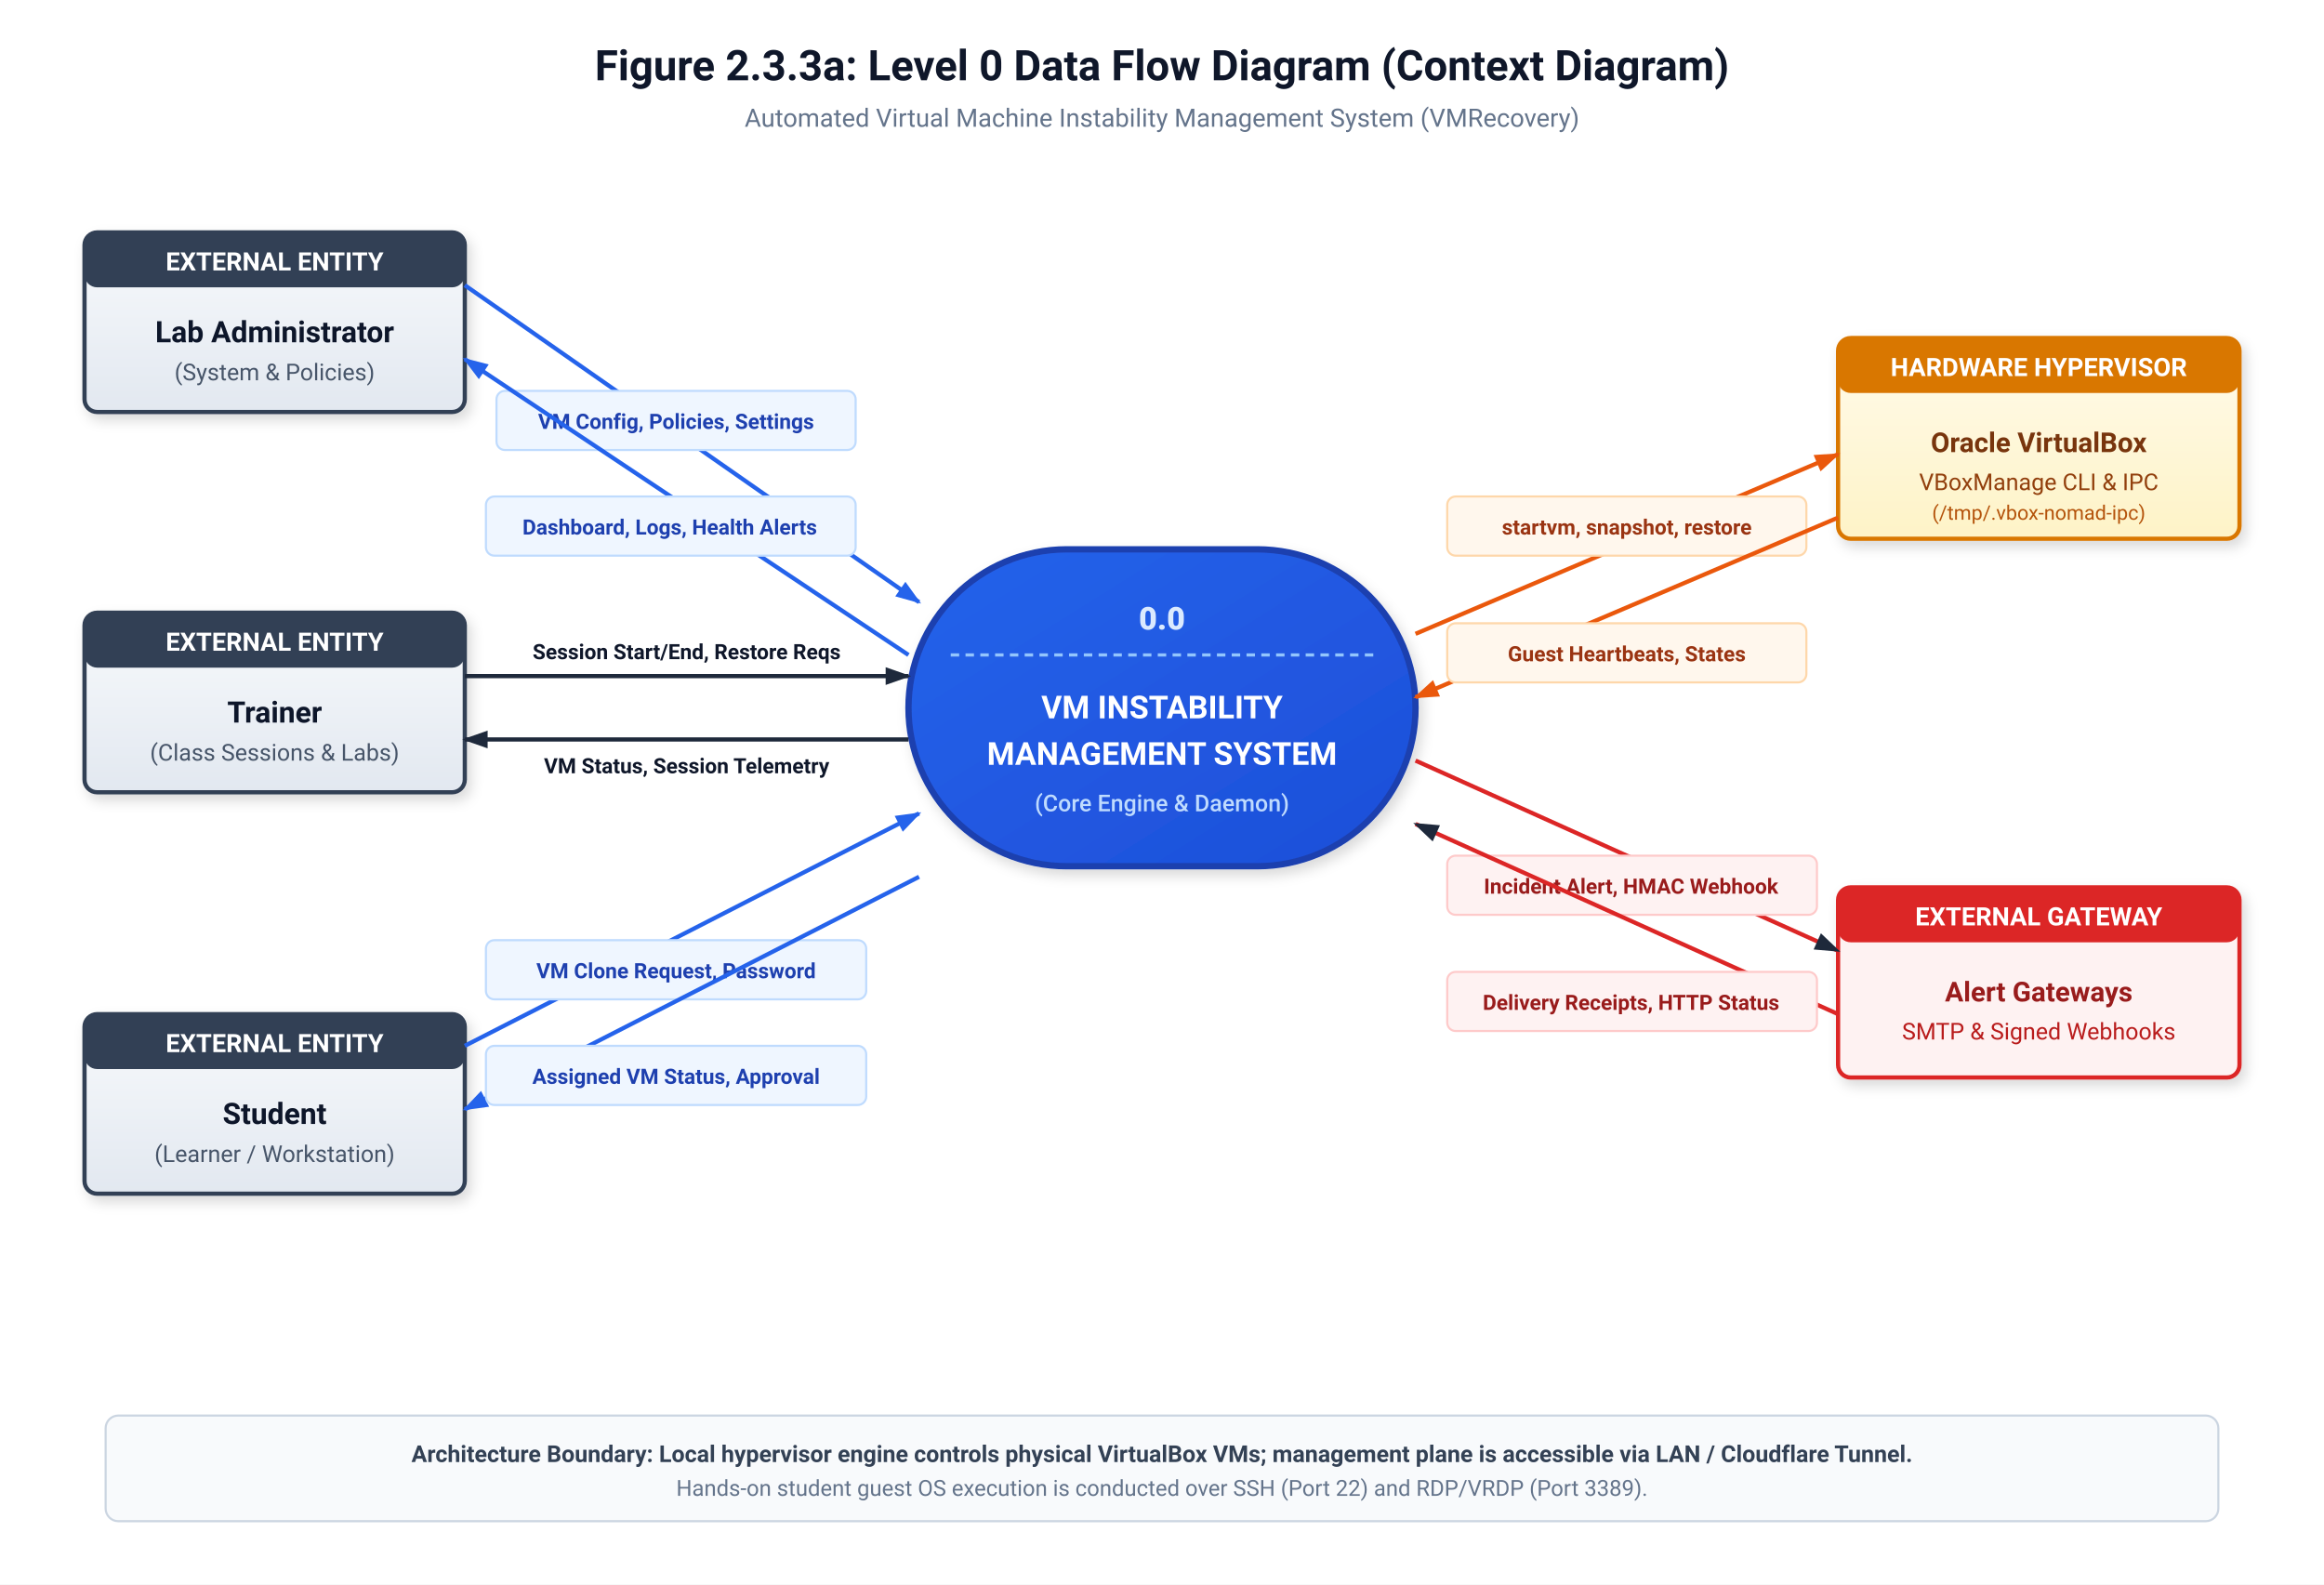
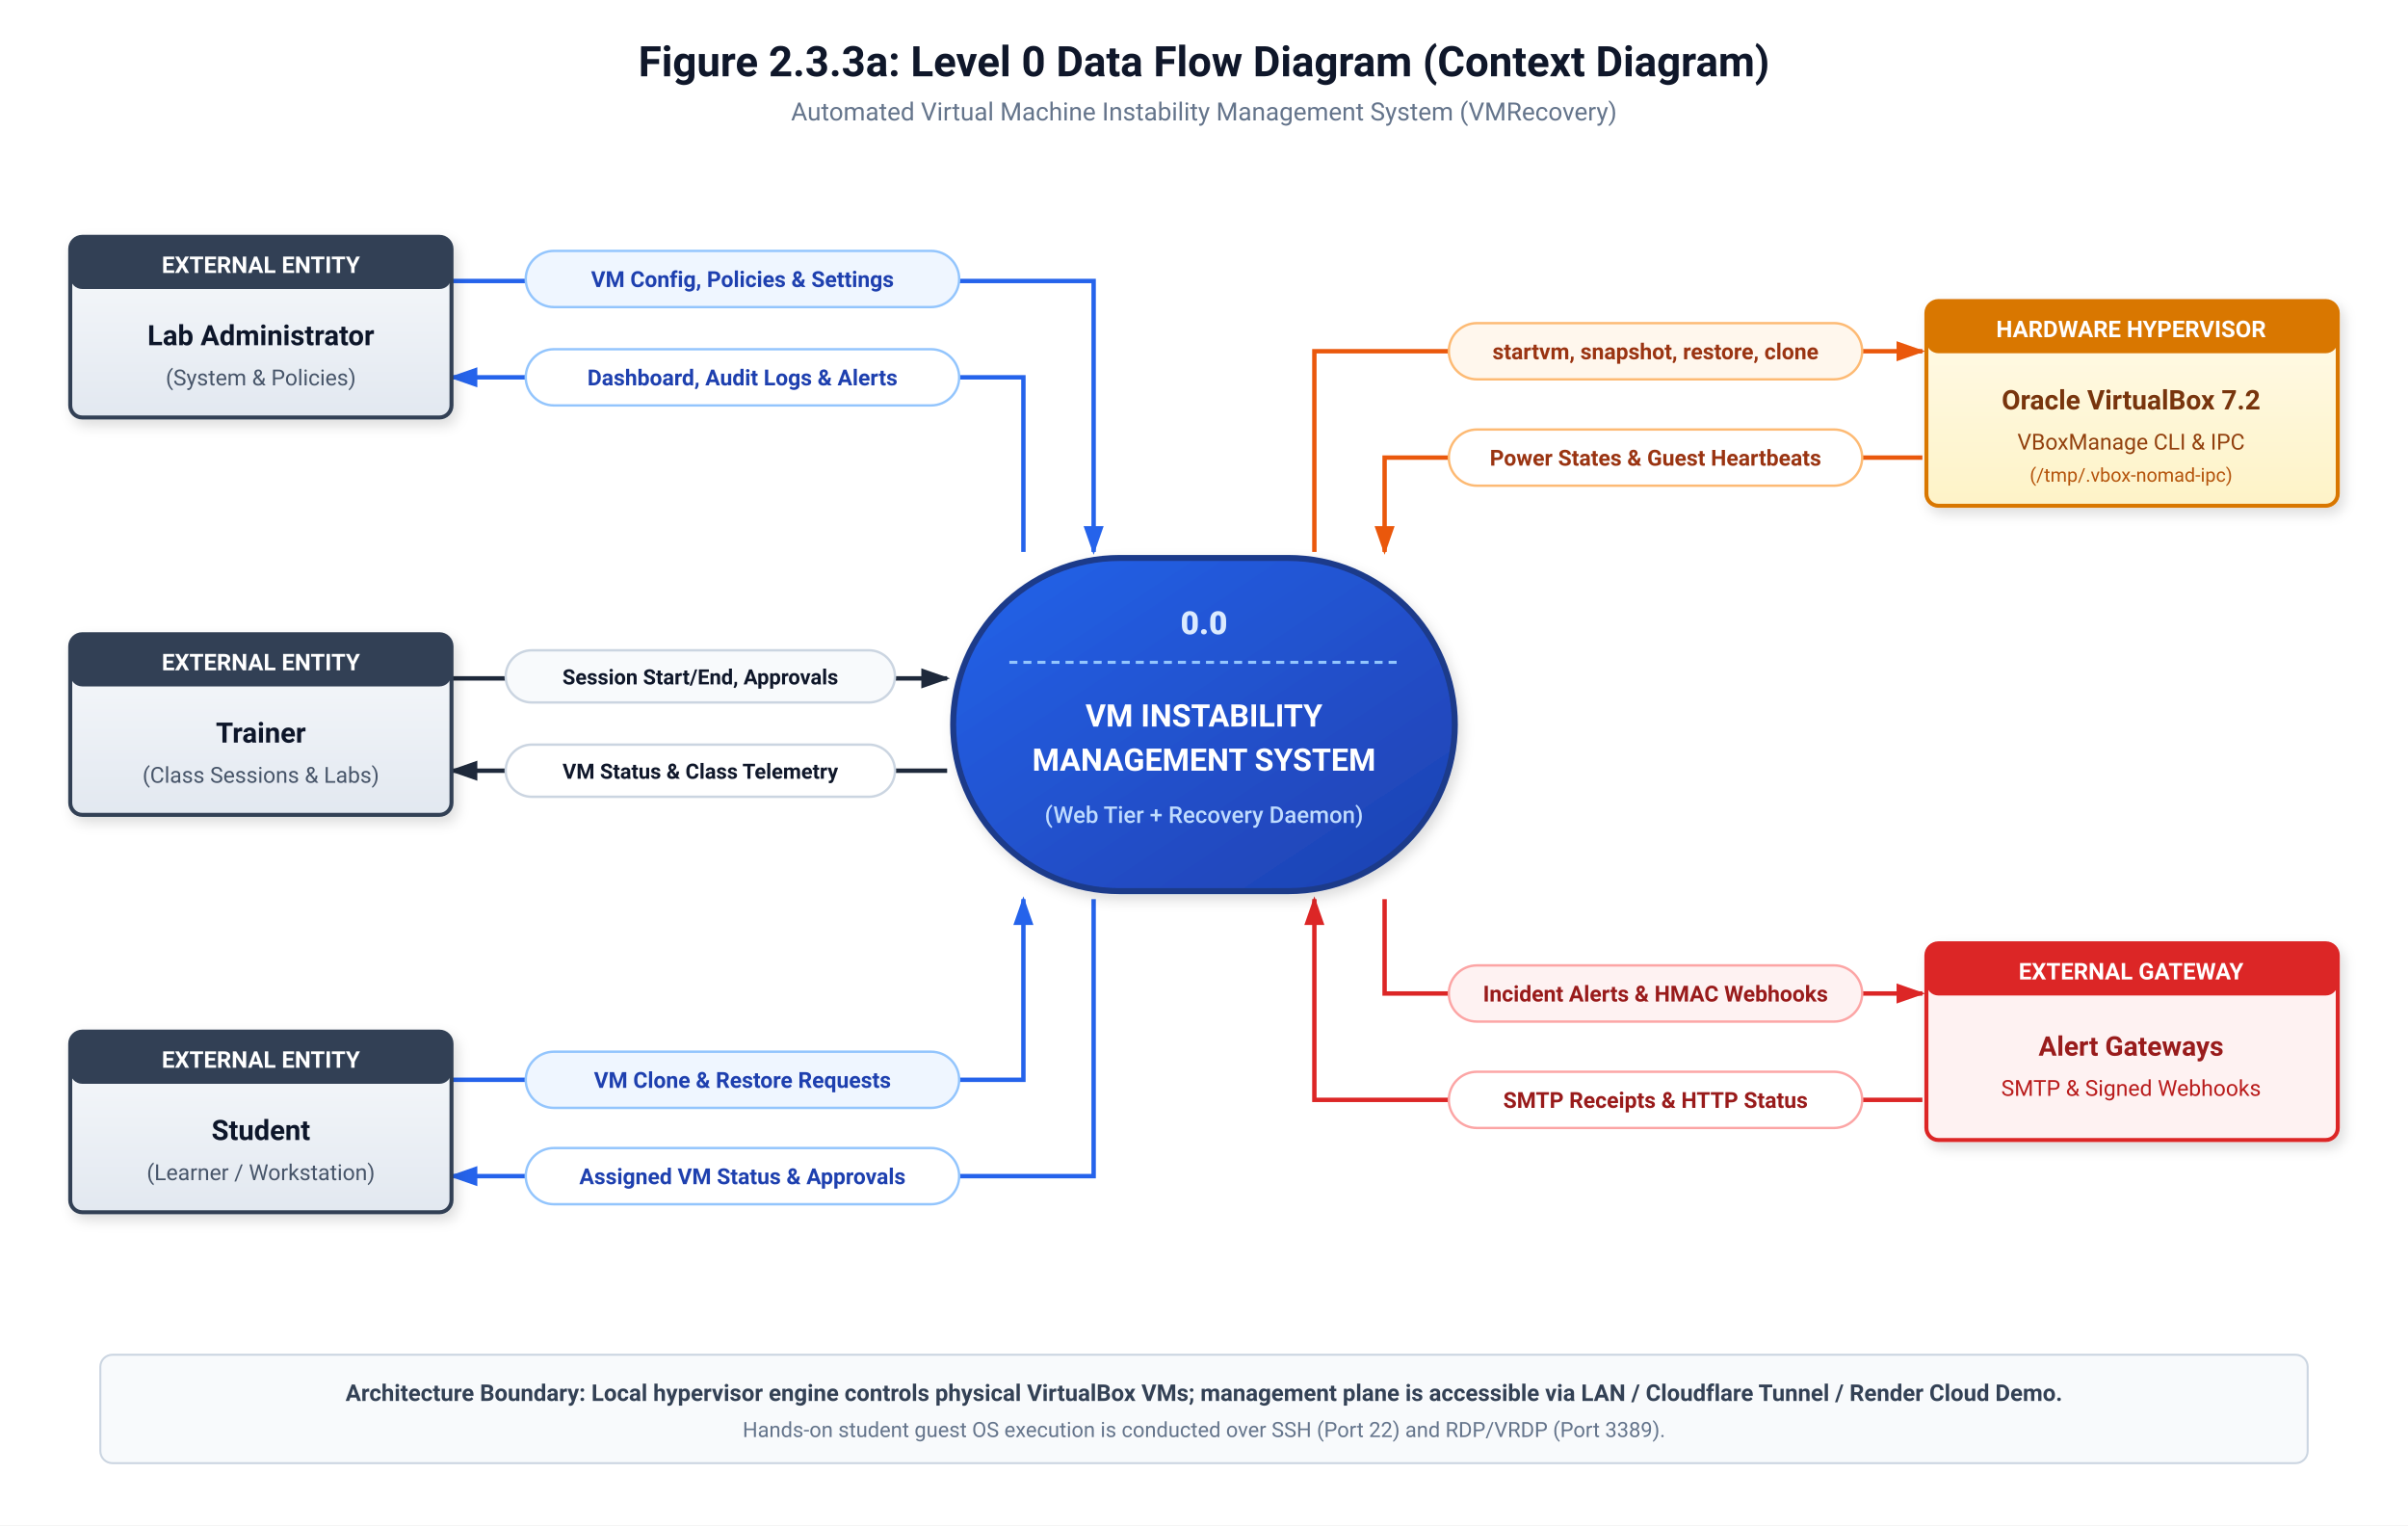
- <svg xmlns="http://www.w3.org/2000/svg" viewBox="0 0 1100 750" width="100%" height="100%">
+ <svg xmlns="http://www.w3.org/2000/svg" viewBox="0 0 1200 760" width="100%" height="100%">
  <defs>
    <filter id="drop-shadow" x="-10%" y="-10%" width="125%" height="125%">
-       <feDropShadow dx="2" dy="3" stdDeviation="3" flood-opacity="0.15" />
+       <feDropShadow dx="2" dy="3" stdDeviation="3" flood-opacity="0.14" />
    </filter>
-     <marker id="arrow" viewBox="0 0 10 10" refX="9" refY="5" markerWidth="6" markerHeight="6" orient="auto-start-reverse">
+     <marker id="arrow" viewBox="0 0 10 10" refX="9" refY="5" markerWidth="6.5" markerHeight="6.5" orient="auto-start-reverse">
      <path d="M 0 1.5 L 10 5 L 0 8.5 z" fill="#1E293B" />
    </marker>
-     <marker id="arrow-blue" viewBox="0 0 10 10" refX="9" refY="5" markerWidth="6" markerHeight="6" orient="auto-start-reverse">
+     <marker id="arrow-blue" viewBox="0 0 10 10" refX="9" refY="5" markerWidth="6.5" markerHeight="6.5" orient="auto-start-reverse">
      <path d="M 0 1.5 L 10 5 L 0 8.5 z" fill="#2563EB" />
    </marker>
-     <marker id="arrow-orange" viewBox="0 0 10 10" refX="9" refY="5" markerWidth="6" markerHeight="6" orient="auto-start-reverse">
+     <marker id="arrow-orange" viewBox="0 0 10 10" refX="9" refY="5" markerWidth="6.5" markerHeight="6.5" orient="auto-start-reverse">
      <path d="M 0 1.5 L 10 5 L 0 8.5 z" fill="#EA580C" />
+     </marker>
+     <marker id="arrow-red" viewBox="0 0 10 10" refX="9" refY="5" markerWidth="6.5" markerHeight="6.5" orient="auto-start-reverse">
+       <path d="M 0 1.5 L 10 5 L 0 8.5 z" fill="#DC2626" />
    </marker>
    <linearGradient id="procGrad" x1="0%" y1="0%" x2="100%" y2="100%">
      <stop offset="0%" stop-color="#2563EB" />
-       <stop offset="100%" stop-color="#1D4ED8" />
+       <stop offset="100%" stop-color="#1E40AF" />
    </linearGradient>
    <linearGradient id="entGrad" x1="0%" y1="0%" x2="0%" y2="100%">
      <stop offset="0%" stop-color="#F8FAFC" />
      <stop offset="100%" stop-color="#E2E8F0" />
    </linearGradient>
    <linearGradient id="sysGrad" x1="0%" y1="0%" x2="0%" y2="100%">
      <stop offset="0%" stop-color="#FFFBEB" />
      <stop offset="100%" stop-color="#FEF3C7" />
    </linearGradient>
  </defs>
-   <rect width="1100" height="750" fill="#FFFFFF" />
-   <text x="550" y="38" font-family="'Segoe UI', Roboto, Helvetica, Arial, sans-serif" font-size="20" font-weight="700" fill="#0F172A" text-anchor="middle">Figure 2.3.3a: Level 0 Data Flow Diagram (Context Diagram)</text>
-   <text x="550" y="60" font-family="'Segoe UI', Roboto, Helvetica, Arial, sans-serif" font-size="12" fill="#64748B" text-anchor="middle">Automated Virtual Machine Instability Management System (VMRecovery)</text>
-   <g transform="translate(430, 260)" filter="url(#drop-shadow)">
-     <rect width="240" height="150" rx="75" fill="url(#procGrad)" stroke="#1E40AF" stroke-width="3" />
-     <line x1="20" y1="50" x2="220" y2="50" stroke="#93C5FD" stroke-width="1.5" stroke-dasharray="4,3" />
-     <text x="120" y="38" font-family="'Segoe UI', Roboto, sans-serif" font-size="15" font-weight="800" fill="#DBEAFE" text-anchor="middle">0.0</text>
-     <text x="120" y="80" font-family="'Segoe UI', Roboto, sans-serif" font-size="15" font-weight="700" fill="#FFFFFF" text-anchor="middle">VM INSTABILITY</text>
-     <text x="120" y="102" font-family="'Segoe UI', Roboto, sans-serif" font-size="15" font-weight="700" fill="#FFFFFF" text-anchor="middle">MANAGEMENT SYSTEM</text>
-     <text x="120" y="124" font-family="'Segoe UI', Roboto, sans-serif" font-size="11" font-weight="500" fill="#BFDBFE" text-anchor="middle">(Core Engine &amp; Daemon)</text>
+   <rect width="1200" height="760" fill="#FFFFFF" />
+   <text x="600" y="38" font-family="'Segoe UI', Roboto, Helvetica, Arial, sans-serif" font-size="21" font-weight="700" fill="#0F172A" text-anchor="middle">Figure 2.3.3a: Level 0 Data Flow Diagram (Context Diagram)</text>
+   <text x="600" y="60" font-family="'Segoe UI', Roboto, Helvetica, Arial, sans-serif" font-size="12.5" fill="#64748B" text-anchor="middle">Automated Virtual Machine Instability Management System (VMRecovery)</text>
+   <path d="M 225 140 H 545 V 275" fill="none" stroke="#2563EB" stroke-width="2.2" marker-end="url(#arrow-blue)" />
+   <path d="M 510 275 V 188 H 225" fill="none" stroke="#2563EB" stroke-width="2.2" marker-end="url(#arrow-blue)" />
+   <path d="M 225 338 H 472" fill="none" stroke="#1E293B" stroke-width="2.2" marker-end="url(#arrow)" />
+   <path d="M 472 384 H 225" fill="none" stroke="#1E293B" stroke-width="2.2" marker-end="url(#arrow)" />
+   <path d="M 225 538 H 510 V 448" fill="none" stroke="#2563EB" stroke-width="2.2" marker-end="url(#arrow-blue)" />
+   <path d="M 545 448 V 586 H 225" fill="none" stroke="#2563EB" stroke-width="2.2" marker-end="url(#arrow-blue)" />
+   <path d="M 655 275 V 175 H 958" fill="none" stroke="#EA580C" stroke-width="2.2" marker-end="url(#arrow-orange)" />
+   <path d="M 958 228 H 690 V 275" fill="none" stroke="#EA580C" stroke-width="2.2" marker-end="url(#arrow-orange)" />
+   <path d="M 690 448 V 495 H 958" fill="none" stroke="#DC2626" stroke-width="2.2" marker-end="url(#arrow-red)" />
+   <path d="M 958 548 H 655 V 448" fill="none" stroke="#DC2626" stroke-width="2.2" marker-end="url(#arrow-red)" />
+   <rect x="262" y="125" width="216" height="28" rx="14" fill="#EFF6FF" stroke="#93C5FD" stroke-width="1.2" />
+   <text x="370" y="143" font-family="'Segoe UI', Roboto, sans-serif" font-size="11" font-weight="600" fill="#1E40AF" text-anchor="middle">VM Config, Policies &amp; Settings</text>
+   <rect x="262" y="174" width="216" height="28" rx="14" fill="#FFFFFF" stroke="#93C5FD" stroke-width="1.2" />
+   <text x="370" y="192" font-family="'Segoe UI', Roboto, sans-serif" font-size="11" font-weight="600" fill="#1E40AF" text-anchor="middle">Dashboard, Audit Logs &amp; Alerts</text>
+   <rect x="252" y="324" width="194" height="26" rx="13" fill="#F8FAFC" stroke="#CBD5E1" stroke-width="1.2" />
+   <text x="349" y="341" font-family="'Segoe UI', Roboto, sans-serif" font-size="10.5" font-weight="600" fill="#0F172A" text-anchor="middle">Session Start/End, Approvals</text>
+   <rect x="252" y="371" width="194" height="26" rx="13" fill="#FFFFFF" stroke="#CBD5E1" stroke-width="1.2" />
+   <text x="349" y="388" font-family="'Segoe UI', Roboto, sans-serif" font-size="10.5" font-weight="600" fill="#0F172A" text-anchor="middle">VM Status &amp; Class Telemetry</text>
+   <rect x="262" y="524" width="216" height="28" rx="14" fill="#EFF6FF" stroke="#93C5FD" stroke-width="1.2" />
+   <text x="370" y="542" font-family="'Segoe UI', Roboto, sans-serif" font-size="11" font-weight="600" fill="#1E40AF" text-anchor="middle">VM Clone &amp; Restore Requests</text>
+   <rect x="262" y="572" width="216" height="28" rx="14" fill="#FFFFFF" stroke="#93C5FD" stroke-width="1.2" />
+   <text x="370" y="590" font-family="'Segoe UI', Roboto, sans-serif" font-size="11" font-weight="600" fill="#1E40AF" text-anchor="middle">Assigned VM Status &amp; Approvals</text>
+   <rect x="722" y="161" width="206" height="28" rx="14" fill="#FFF7ED" stroke="#FDBA74" stroke-width="1.2" />
+   <text x="825" y="179" font-family="'Segoe UI', Roboto, sans-serif" font-size="11" font-weight="600" fill="#9A3412" text-anchor="middle">startvm, snapshot, restore, clone</text>
+   <rect x="722" y="214" width="206" height="28" rx="14" fill="#FFFFFF" stroke="#FDBA74" stroke-width="1.2" />
+   <text x="825" y="232" font-family="'Segoe UI', Roboto, sans-serif" font-size="11" font-weight="600" fill="#9A3412" text-anchor="middle">Power States &amp; Guest Heartbeats</text>
+   <rect x="722" y="481" width="206" height="28" rx="14" fill="#FEF2F2" stroke="#FCA5A5" stroke-width="1.2" />
+   <text x="825" y="499" font-family="'Segoe UI', Roboto, sans-serif" font-size="11" font-weight="600" fill="#991B1B" text-anchor="middle">Incident Alerts &amp; HMAC Webhooks</text>
+   <rect x="722" y="534" width="206" height="28" rx="14" fill="#FFFFFF" stroke="#FCA5A5" stroke-width="1.2" />
+   <text x="825" y="552" font-family="'Segoe UI', Roboto, sans-serif" font-size="11" font-weight="600" fill="#991B1B" text-anchor="middle">SMTP Receipts &amp; HTTP Status</text>
+   <g transform="translate(475, 278)" filter="url(#drop-shadow)">
+     <rect width="250" height="166" rx="83" fill="url(#procGrad)" stroke="#1E3A8A" stroke-width="3" />
+     <line x1="28" y1="52" x2="222" y2="52" stroke="#93C5FD" stroke-width="1.5" stroke-dasharray="4,3" />
+     <text x="125" y="38" font-family="'Segoe UI', Roboto, sans-serif" font-size="16" font-weight="800" fill="#DBEAFE" text-anchor="middle">0.0</text>
+     <text x="125" y="84" font-family="'Segoe UI', Roboto, sans-serif" font-size="15.5" font-weight="700" fill="#FFFFFF" text-anchor="middle">VM INSTABILITY</text>
+     <text x="125" y="106" font-family="'Segoe UI', Roboto, sans-serif" font-size="15.5" font-weight="700" fill="#FFFFFF" text-anchor="middle">MANAGEMENT SYSTEM</text>
+     <text x="125" y="132" font-family="'Segoe UI', Roboto, sans-serif" font-size="11.5" font-weight="500" fill="#BFDBFE" text-anchor="middle">(Web Tier + Recovery Daemon)</text>
  </g>
-   <g transform="translate(40, 110)" filter="url(#drop-shadow)">
-     <rect width="180" height="85" rx="6" fill="url(#entGrad)" stroke="#334155" stroke-width="2" />
-     <rect x="0" y="0" width="180" height="26" rx="6" fill="#334155" />
-     <text x="90" y="18" font-family="'Segoe UI', Roboto, sans-serif" font-size="12" font-weight="700" fill="#FFFFFF" text-anchor="middle">EXTERNAL ENTITY</text>
-     <text x="90" y="52" font-family="'Segoe UI', Roboto, sans-serif" font-size="14" font-weight="700" fill="#0F172A" text-anchor="middle">Lab Administrator</text>
-     <text x="90" y="70" font-family="'Segoe UI', Roboto, sans-serif" font-size="11" fill="#475569" text-anchor="middle">(System &amp; Policies)</text>
+   <g transform="translate(35, 118)" filter="url(#drop-shadow)">
+     <rect width="190" height="90" rx="6" fill="url(#entGrad)" stroke="#334155" stroke-width="2" />
+     <rect x="0" y="0" width="190" height="26" rx="6" fill="#334155" />
+     <text x="95" y="18" font-family="'Segoe UI', Roboto, sans-serif" font-size="11.5" font-weight="700" fill="#FFFFFF" text-anchor="middle">EXTERNAL ENTITY</text>
+     <text x="95" y="54" font-family="'Segoe UI', Roboto, sans-serif" font-size="14" font-weight="700" fill="#0F172A" text-anchor="middle">Lab Administrator</text>
+     <text x="95" y="74" font-family="'Segoe UI', Roboto, sans-serif" font-size="11" fill="#475569" text-anchor="middle">(System &amp; Policies)</text>
  </g>
-   <g transform="translate(40, 290)" filter="url(#drop-shadow)">
-     <rect width="180" height="85" rx="6" fill="url(#entGrad)" stroke="#334155" stroke-width="2" />
-     <rect x="0" y="0" width="180" height="26" rx="6" fill="#334155" />
-     <text x="90" y="18" font-family="'Segoe UI', Roboto, sans-serif" font-size="12" font-weight="700" fill="#FFFFFF" text-anchor="middle">EXTERNAL ENTITY</text>
-     <text x="90" y="52" font-family="'Segoe UI', Roboto, sans-serif" font-size="14" font-weight="700" fill="#0F172A" text-anchor="middle">Trainer</text>
-     <text x="90" y="70" font-family="'Segoe UI', Roboto, sans-serif" font-size="11" fill="#475569" text-anchor="middle">(Class Sessions &amp; Labs)</text>
+   <g transform="translate(35, 316)" filter="url(#drop-shadow)">
+     <rect width="190" height="90" rx="6" fill="url(#entGrad)" stroke="#334155" stroke-width="2" />
+     <rect x="0" y="0" width="190" height="26" rx="6" fill="#334155" />
+     <text x="95" y="18" font-family="'Segoe UI', Roboto, sans-serif" font-size="11.5" font-weight="700" fill="#FFFFFF" text-anchor="middle">EXTERNAL ENTITY</text>
+     <text x="95" y="54" font-family="'Segoe UI', Roboto, sans-serif" font-size="14" font-weight="700" fill="#0F172A" text-anchor="middle">Trainer</text>
+     <text x="95" y="74" font-family="'Segoe UI', Roboto, sans-serif" font-size="11" fill="#475569" text-anchor="middle">(Class Sessions &amp; Labs)</text>
  </g>
-   <g transform="translate(40, 480)" filter="url(#drop-shadow)">
-     <rect width="180" height="85" rx="6" fill="url(#entGrad)" stroke="#334155" stroke-width="2" />
-     <rect x="0" y="0" width="180" height="26" rx="6" fill="#334155" />
-     <text x="90" y="18" font-family="'Segoe UI', Roboto, sans-serif" font-size="12" font-weight="700" fill="#FFFFFF" text-anchor="middle">EXTERNAL ENTITY</text>
-     <text x="90" y="52" font-family="'Segoe UI', Roboto, sans-serif" font-size="14" font-weight="700" fill="#0F172A" text-anchor="middle">Student</text>
-     <text x="90" y="70" font-family="'Segoe UI', Roboto, sans-serif" font-size="11" fill="#475569" text-anchor="middle">(Learner / Workstation)</text>
+   <g transform="translate(35, 514)" filter="url(#drop-shadow)">
+     <rect width="190" height="90" rx="6" fill="url(#entGrad)" stroke="#334155" stroke-width="2" />
+     <rect x="0" y="0" width="190" height="26" rx="6" fill="#334155" />
+     <text x="95" y="18" font-family="'Segoe UI', Roboto, sans-serif" font-size="11.5" font-weight="700" fill="#FFFFFF" text-anchor="middle">EXTERNAL ENTITY</text>
+     <text x="95" y="54" font-family="'Segoe UI', Roboto, sans-serif" font-size="14" font-weight="700" fill="#0F172A" text-anchor="middle">Student</text>
+     <text x="95" y="74" font-family="'Segoe UI', Roboto, sans-serif" font-size="11" fill="#475569" text-anchor="middle">(Learner / Workstation)</text>
  </g>
-   <g transform="translate(870, 160)" filter="url(#drop-shadow)">
-     <rect width="190" height="95" rx="6" fill="url(#sysGrad)" stroke="#D97706" stroke-width="2" />
-     <rect x="0" y="0" width="190" height="26" rx="6" fill="#D97706" />
-     <text x="95" y="18" font-family="'Segoe UI', Roboto, sans-serif" font-size="12" font-weight="700" fill="#FFFFFF" text-anchor="middle">HARDWARE HYPERVISOR</text>
-     <text x="95" y="54" font-family="'Segoe UI', Roboto, sans-serif" font-size="13" font-weight="700" fill="#78350F" text-anchor="middle">Oracle VirtualBox</text>
-     <text x="95" y="72" font-family="'Segoe UI', Roboto, sans-serif" font-size="11" fill="#92400E" text-anchor="middle">VBoxManage CLI &amp; IPC</text>
-     <text x="95" y="86" font-family="'Segoe UI', Roboto, sans-serif" font-size="9.5" fill="#B45309" text-anchor="middle">(/tmp/.vbox-nomad-ipc)</text>
+   <g transform="translate(960, 150)" filter="url(#drop-shadow)">
+     <rect width="205" height="102" rx="6" fill="url(#sysGrad)" stroke="#D97706" stroke-width="2" />
+     <rect x="0" y="0" width="205" height="26" rx="6" fill="#D97706" />
+     <text x="102" y="18" font-family="'Segoe UI', Roboto, sans-serif" font-size="11.5" font-weight="700" fill="#FFFFFF" text-anchor="middle">HARDWARE HYPERVISOR</text>
+     <text x="102" y="54" font-family="'Segoe UI', Roboto, sans-serif" font-size="13.5" font-weight="700" fill="#78350F" text-anchor="middle">Oracle VirtualBox 7.2</text>
+     <text x="102" y="74" font-family="'Segoe UI', Roboto, sans-serif" font-size="11" fill="#92400E" text-anchor="middle">VBoxManage CLI &amp; IPC</text>
+     <text x="102" y="90" font-family="'Segoe UI', Roboto, sans-serif" font-size="9.5" fill="#B45309" text-anchor="middle">(/tmp/.vbox-nomad-ipc)</text>
  </g>
-   <g transform="translate(870, 420)" filter="url(#drop-shadow)">
-     <rect width="190" height="90" rx="6" fill="#FEF2F2" stroke="#DC2626" stroke-width="2" />
-     <rect x="0" y="0" width="190" height="26" rx="6" fill="#DC2626" />
-     <text x="95" y="18" font-family="'Segoe UI', Roboto, sans-serif" font-size="12" font-weight="700" fill="#FFFFFF" text-anchor="middle">EXTERNAL GATEWAY</text>
-     <text x="95" y="54" font-family="'Segoe UI', Roboto, sans-serif" font-size="13" font-weight="700" fill="#991B1B" text-anchor="middle">Alert Gateways</text>
-     <text x="95" y="72" font-family="'Segoe UI', Roboto, sans-serif" font-size="11" fill="#B91C1C" text-anchor="middle">SMTP &amp; Signed Webhooks</text>
+   <g transform="translate(960, 470)" filter="url(#drop-shadow)">
+     <rect width="205" height="98" rx="6" fill="#FEF2F2" stroke="#DC2626" stroke-width="2" />
+     <rect x="0" y="0" width="205" height="26" rx="6" fill="#DC2626" />
+     <text x="102" y="18" font-family="'Segoe UI', Roboto, sans-serif" font-size="11.5" font-weight="700" fill="#FFFFFF" text-anchor="middle">EXTERNAL GATEWAY</text>
+     <text x="102" y="56" font-family="'Segoe UI', Roboto, sans-serif" font-size="13.5" font-weight="700" fill="#991B1B" text-anchor="middle">Alert Gateways</text>
+     <text x="102" y="76" font-family="'Segoe UI', Roboto, sans-serif" font-size="11" fill="#B91C1C" text-anchor="middle">SMTP &amp; Signed Webhooks</text>
  </g>
-   <path d="M 220 135 L 435 285" fill="none" stroke="#2563EB" stroke-width="2" marker-end="url(#arrow-blue)" />
-   <rect x="235" y="185" width="170" height="28" rx="4" fill="#EFF6FF" stroke="#BFDBFE" stroke-width="1" />
-   <text x="320" y="203" font-family="'Segoe UI', Roboto, sans-serif" font-size="10" font-weight="600" fill="#1E40AF" text-anchor="middle">VM Config, Policies, Settings</text>
-   <path d="M 430 310 L 220 170" fill="none" stroke="#2563EB" stroke-width="2" marker-end="url(#arrow-blue)" />
-   <rect x="230" y="235" width="175" height="28" rx="4" fill="#EFF6FF" stroke="#BFDBFE" stroke-width="1" />
-   <text x="317" y="253" font-family="'Segoe UI', Roboto, sans-serif" font-size="10" font-weight="600" fill="#1E40AF" text-anchor="middle">Dashboard, Logs, Health Alerts</text>
-   <path d="M 220 320 L 430 320" fill="none" stroke="#1E293B" stroke-width="2" marker-end="url(#arrow)" />
-   <text x="325" y="312" font-family="'Segoe UI', Roboto, sans-serif" font-size="10" font-weight="600" fill="#0F172A" text-anchor="middle">Session Start/End, Restore Reqs</text>
-   <path d="M 430 350 L 220 350" fill="none" stroke="#1E293B" stroke-width="2" marker-end="url(#arrow)" />
-   <text x="325" y="366" font-family="'Segoe UI', Roboto, sans-serif" font-size="10" font-weight="600" fill="#0F172A" text-anchor="middle">VM Status, Session Telemetry</text>
-   <path d="M 220 495 L 435 385" fill="none" stroke="#2563EB" stroke-width="2" marker-end="url(#arrow-blue)" />
-   <rect x="230" y="445" width="180" height="28" rx="4" fill="#EFF6FF" stroke="#BFDBFE" stroke-width="1" />
-   <text x="320" y="463" font-family="'Segoe UI', Roboto, sans-serif" font-size="10" font-weight="600" fill="#1E40AF" text-anchor="middle">VM Clone Request, Password</text>
-   <path d="M 435 415 L 220 525" fill="none" stroke="#2563EB" stroke-width="2" marker-end="url(#arrow-blue)" />
-   <rect x="230" y="495" width="180" height="28" rx="4" fill="#EFF6FF" stroke="#BFDBFE" stroke-width="1" />
-   <text x="320" y="513" font-family="'Segoe UI', Roboto, sans-serif" font-size="10" font-weight="600" fill="#1E40AF" text-anchor="middle">Assigned VM Status, Approval</text>
-   <path d="M 670 300 L 870 215" fill="none" stroke="#EA580C" stroke-width="2" marker-end="url(#arrow-orange)" />
-   <rect x="685" y="235" width="170" height="28" rx="4" fill="#FFF7ED" stroke="#FED7AA" stroke-width="1" />
-   <text x="770" y="253" font-family="'Segoe UI', Roboto, sans-serif" font-size="10" font-weight="600" fill="#9A3412" text-anchor="middle">startvm, snapshot, restore</text>
-   <path d="M 870 245 L 670 330" fill="none" stroke="#EA580C" stroke-width="2" marker-end="url(#arrow-orange)" />
-   <rect x="685" y="295" width="170" height="28" rx="4" fill="#FFF7ED" stroke="#FED7AA" stroke-width="1" />
-   <text x="770" y="313" font-family="'Segoe UI', Roboto, sans-serif" font-size="10" font-weight="600" fill="#9A3412" text-anchor="middle">Guest Heartbeats, States</text>
-   <path d="M 670 360 L 870 450" fill="none" stroke="#DC2626" stroke-width="2" marker-end="url(#arrow)" />
-   <rect x="685" y="405" width="175" height="28" rx="4" fill="#FEF2F2" stroke="#FECACA" stroke-width="1" />
-   <text x="772" y="423" font-family="'Segoe UI', Roboto, sans-serif" font-size="10" font-weight="600" fill="#991B1B" text-anchor="middle">Incident Alert, HMAC Webhook</text>
-   <path d="M 870 480 L 670 390" fill="none" stroke="#DC2626" stroke-width="2" marker-end="url(#arrow)" />
-   <rect x="685" y="460" width="175" height="28" rx="4" fill="#FEF2F2" stroke="#FECACA" stroke-width="1" />
-   <text x="772" y="478" font-family="'Segoe UI', Roboto, sans-serif" font-size="10" font-weight="600" fill="#991B1B" text-anchor="middle">Delivery Receipts, HTTP Status</text>
-   <rect x="50" y="670" width="1000" height="50" rx="6" fill="#F8FAFC" stroke="#CBD5E1" stroke-width="1" />
-   <text x="550" y="692" font-family="'Segoe UI', Roboto, sans-serif" font-size="11" font-weight="600" fill="#334155" text-anchor="middle">
-     Architecture Boundary: Local hypervisor engine controls physical VirtualBox VMs; management plane is accessible via LAN / Cloudflare Tunnel.
+   <rect x="50" y="675" width="1100" height="54" rx="6" fill="#F8FAFC" stroke="#CBD5E1" stroke-width="1" />
+   <text x="600" y="698" font-family="'Segoe UI', Roboto, sans-serif" font-size="11.5" font-weight="600" fill="#334155" text-anchor="middle">
+     Architecture Boundary: Local hypervisor engine controls physical VirtualBox VMs; management plane is accessible via LAN / Cloudflare Tunnel / Render Cloud Demo.
  </text>
-   <text x="550" y="708" font-family="'Segoe UI', Roboto, sans-serif" font-size="10.5" fill="#64748B" text-anchor="middle">
+   <text x="600" y="716" font-family="'Segoe UI', Roboto, sans-serif" font-size="10.5" fill="#64748B" text-anchor="middle">
    Hands-on student guest OS execution is conducted over SSH (Port 22) and RDP/VRDP (Port 3389).
  </text>
</svg>
